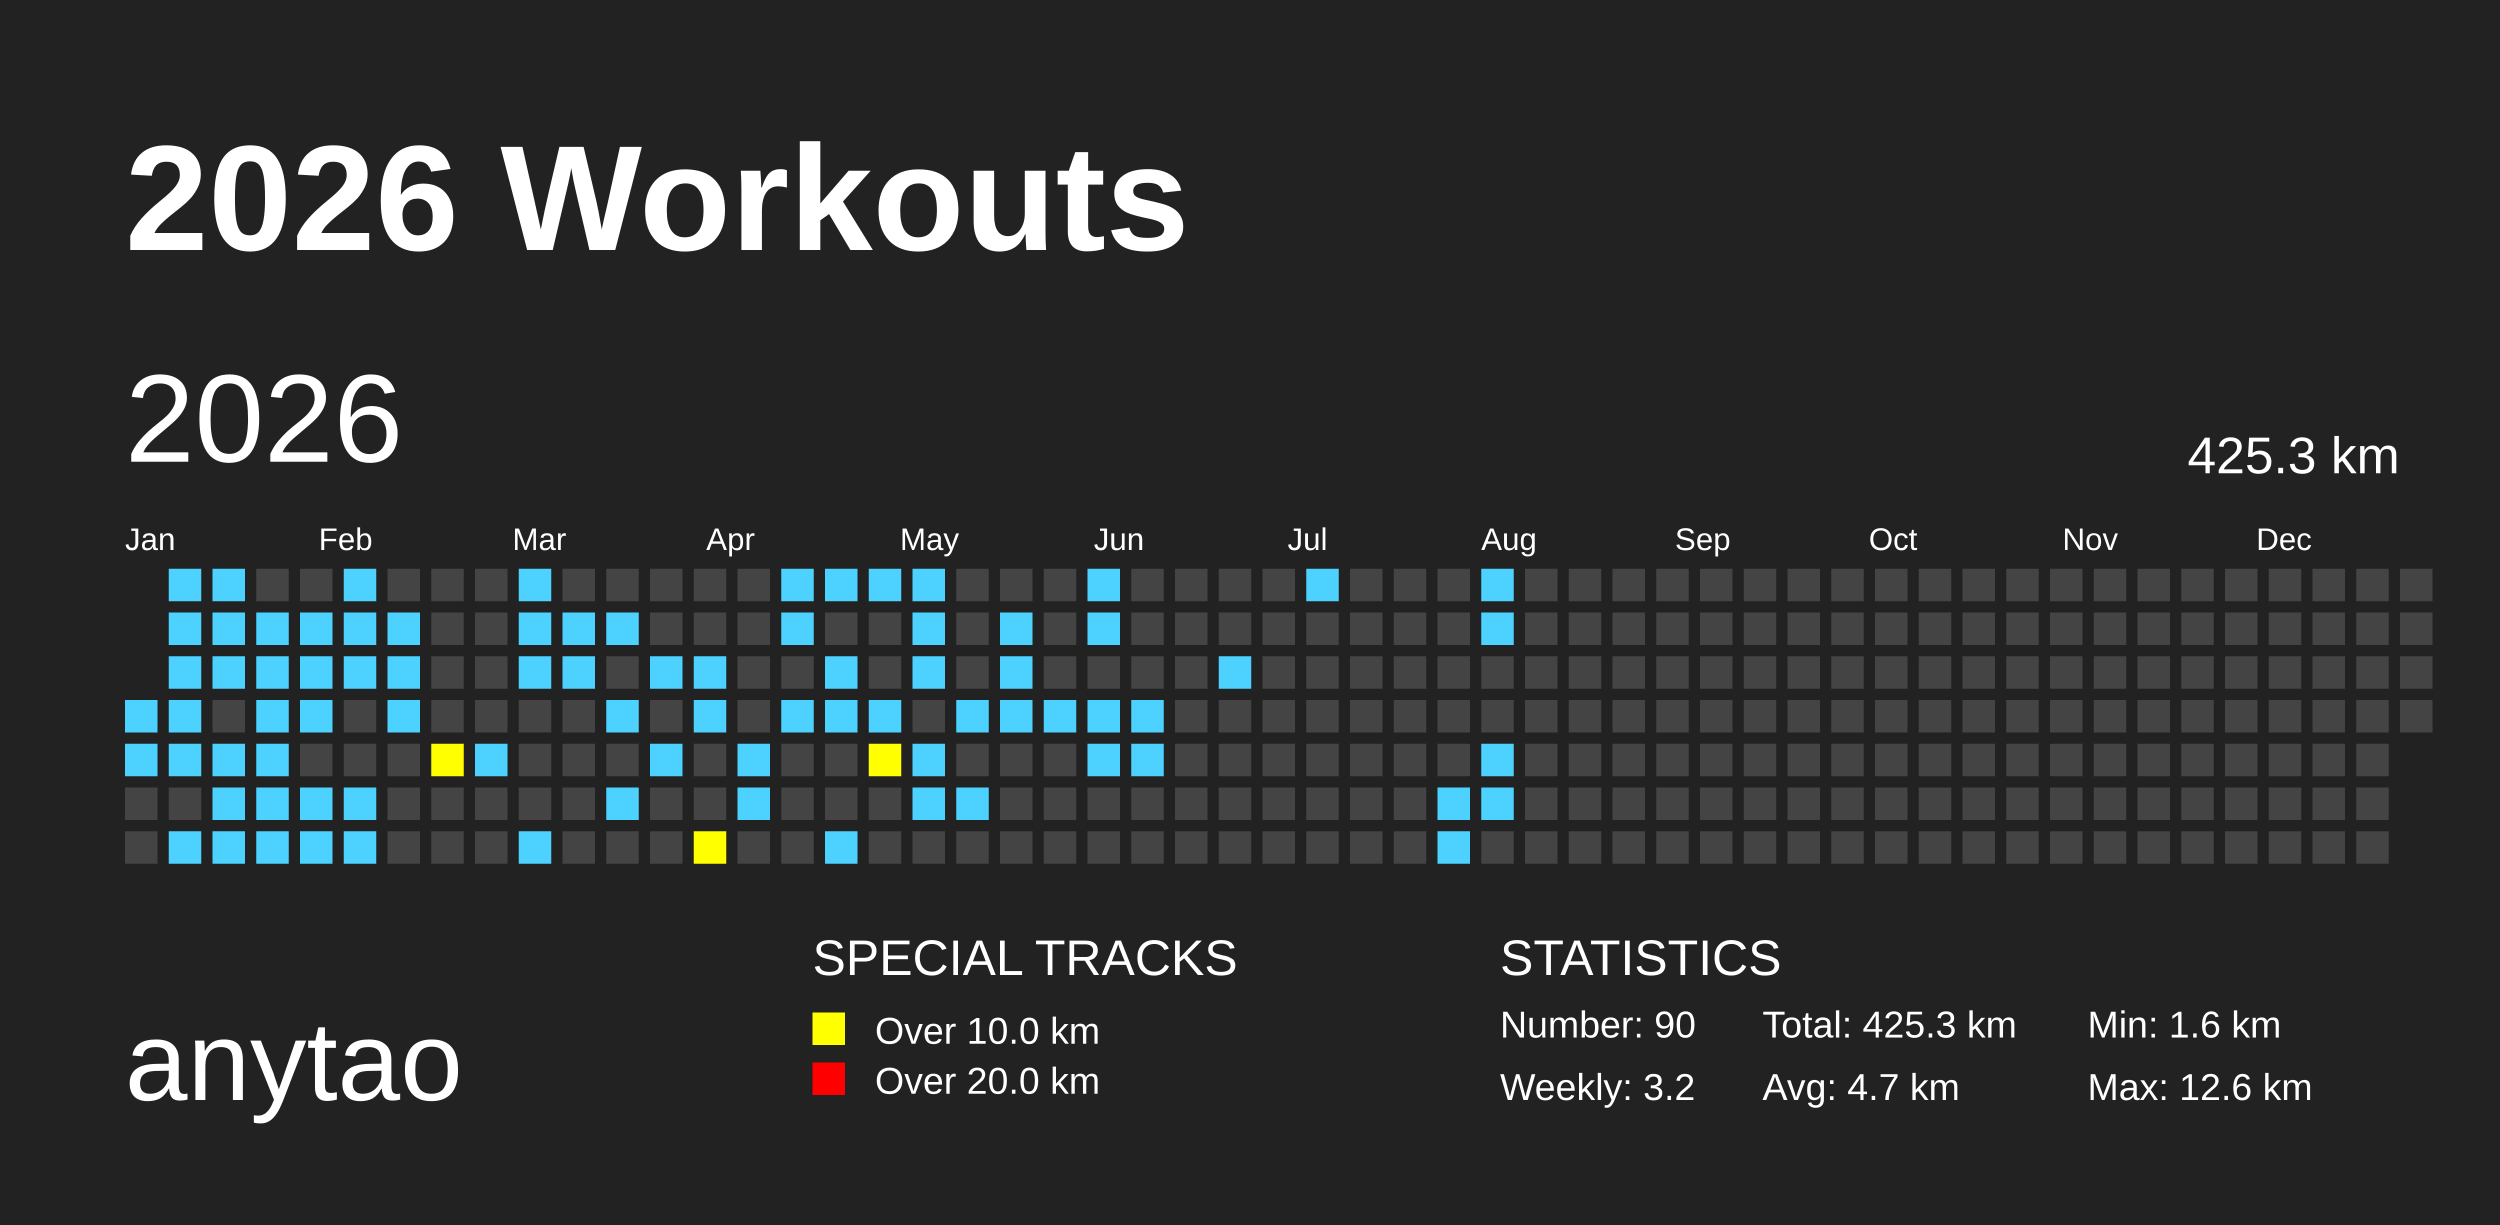
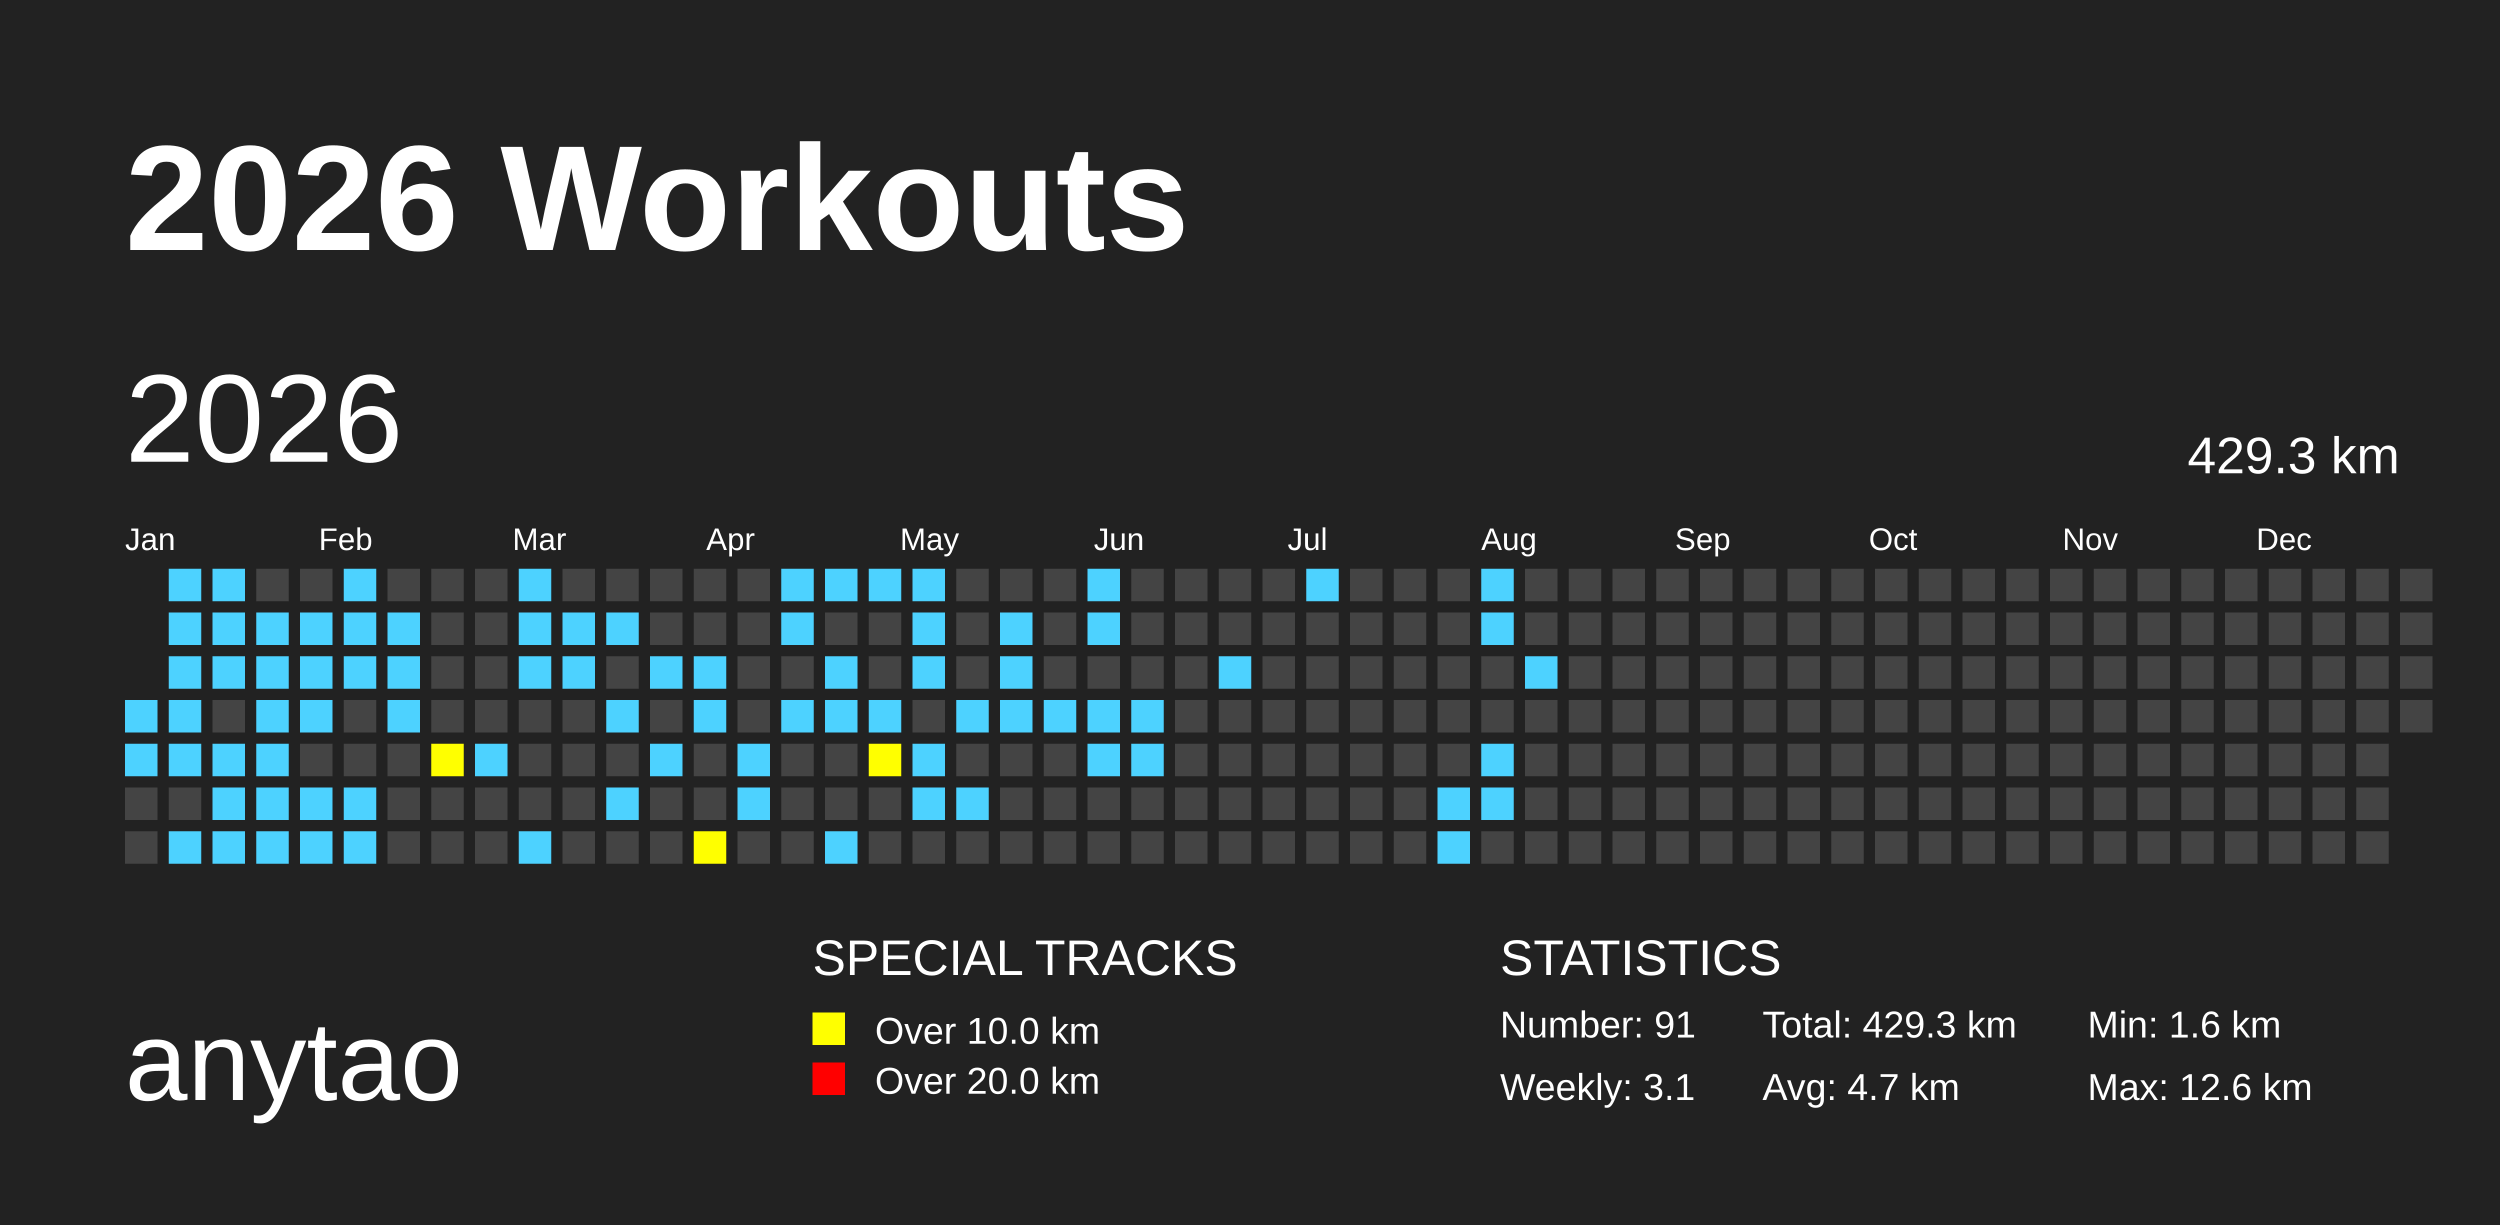
<svg xmlns="http://www.w3.org/2000/svg" baseProfile="full" height="98mm" version="1.1" viewBox="0,0,200,98" width="200mm">
  <defs>
    <pattern height="2" id="indoor-stripe" patternUnits="userSpaceOnUse" width="2">
      <line stroke="white" stroke-opacity="0.45" stroke-width="0.5" x1="0" x2="2" y1="2" y2="0" />
    </pattern>
  </defs>
  <rect fill="#222222" height="98" width="200" x="0" y="0" />
  <text fill="#FFFFFF" style="font-size:12px; font-family:Arial; font-weight:bold;" x="10" y="20">2026 Workouts</text>
  <text fill="#FFFFFF" style="font-size:9px; font-family:Arial" x="10" y="88">anytao</text>
  <text fill="#FFFFFF" style="font-size:4px; font-family:Arial" x="65" y="78">SPECIAL TRACKS</text>
  <rect fill="yellow" height="2.6" width="2.6" x="65" y="81" />
  <text fill="#FFFFFF" style="font-size:3px; font-family:Arial" x="70" y="83.5">Over 10.0 km</text>
  <rect fill="red" height="2.6" width="2.6" x="65" y="85" />
  <text fill="#FFFFFF" style="font-size:3px; font-family:Arial" x="70" y="87.5">Over 20.0 km</text>
  <text fill="#FFFFFF" style="font-size:4px; font-family:Arial" x="120" y="78">STATISTICS</text>
-   <text fill="#FFFFFF" style="font-size:3px; font-family:Arial" x="120" y="83">Number: 90</text>
-   <text fill="#FFFFFF" style="font-size:3px; font-family:Arial" x="120" y="88">Weekly: 3.2</text>
-   <text fill="#FFFFFF" style="font-size:3px; font-family:Arial" x="141" y="83">Total: 425.3 km</text>
+   <text fill="#FFFFFF" style="font-size:3px; font-family:Arial" x="120" y="83">Number: 91</text>
+   <text fill="#FFFFFF" style="font-size:3px; font-family:Arial" x="120" y="88">Weekly: 3.1</text>
+   <text fill="#FFFFFF" style="font-size:3px; font-family:Arial" x="141" y="83">Total: 429.3 km</text>
  <text fill="#FFFFFF" style="font-size:3px; font-family:Arial" x="141" y="88">Avg: 4.7 km</text>
  <text fill="#FFFFFF" style="font-size:3px; font-family:Arial" x="167" y="83">Min: 1.6 km</text>
  <text fill="#FFFFFF" style="font-size:3px; font-family:Arial" x="167" y="88">Max: 12.6 km</text>
  <text dominant-baseline="hanging" fill="#FFFFFF" style="font-size:10.0px; font-family:Arial;" x="10" y="30">2026</text>
-   <text dominant-baseline="hanging" fill="#FFFFFF" style="font-size:4.125px; font-family:Arial;" x="175" y="35">425.3 km</text>
+   <text dominant-baseline="hanging" fill="#FFFFFF" style="font-size:4.125px; font-family:Arial;" x="175" y="35">429.3 km</text>
  <text fill="#FFFFFF" style="font-size:2.5px; font-family:Arial" x="10.0" y="44">Jan</text>
  <text fill="#FFFFFF" style="font-size:2.5px; font-family:Arial" x="25.5" y="44">Feb</text>
  <text fill="#FFFFFF" style="font-size:2.5px; font-family:Arial" x="41.0" y="44">Mar</text>
  <text fill="#FFFFFF" style="font-size:2.5px; font-family:Arial" x="56.5" y="44">Apr</text>
  <text fill="#FFFFFF" style="font-size:2.5px; font-family:Arial" x="72.0" y="44">May</text>
  <text fill="#FFFFFF" style="font-size:2.5px; font-family:Arial" x="87.5" y="44">Jun</text>
  <text fill="#FFFFFF" style="font-size:2.5px; font-family:Arial" x="103.0" y="44">Jul</text>
  <text fill="#FFFFFF" style="font-size:2.5px; font-family:Arial" x="118.5" y="44">Aug</text>
  <text fill="#FFFFFF" style="font-size:2.5px; font-family:Arial" x="134.0" y="44">Sep</text>
  <text fill="#FFFFFF" style="font-size:2.5px; font-family:Arial" x="149.5" y="44">Oct</text>
  <text fill="#FFFFFF" style="font-size:2.5px; font-family:Arial" x="165.0" y="44">Nov</text>
  <text fill="#FFFFFF" style="font-size:2.5px; font-family:Arial" x="180.5" y="44">Dec</text>
  <rect fill="#4DD2FF" height="2.6" width="2.6" x="10.0" y="56.0" />
  <rect fill="#4DD2FF" height="2.6" width="2.6" x="10.0" y="59.5" />
  <rect fill="#444444" height="2.6" width="2.6" x="10.0" y="63.0" />
  <rect fill="#444444" height="2.6" width="2.6" x="10.0" y="66.5" />
  <rect fill="#4DD2FF" height="2.6" width="2.6" x="13.5" y="45.5" />
  <rect fill="#4DD2FF" height="2.6" width="2.6" x="13.5" y="49.0" />
  <rect fill="#4DD2FF" height="2.6" width="2.6" x="13.5" y="52.5" />
  <rect fill="#4DD2FF" height="2.6" width="2.6" x="13.5" y="56.0" />
  <rect fill="#4DD2FF" height="2.6" width="2.6" x="13.5" y="59.5" />
  <rect fill="#444444" height="2.6" width="2.6" x="13.5" y="63.0" />
  <rect fill="#4DD2FF" height="2.6" width="2.6" x="13.5" y="66.5" />
  <rect fill="#4DD2FF" height="2.6" width="2.6" x="17.0" y="45.5" />
  <rect fill="#4DD2FF" height="2.6" width="2.6" x="17.0" y="49.0" />
  <rect fill="#4DD2FF" height="2.6" width="2.6" x="17.0" y="52.5" />
  <rect fill="#444444" height="2.6" width="2.6" x="17.0" y="56.0" />
  <rect fill="#4DD2FF" height="2.6" width="2.6" x="17.0" y="59.5" />
  <rect fill="#4DD2FF" height="2.6" width="2.6" x="17.0" y="63.0" />
  <rect fill="#4DD2FF" height="2.6" width="2.6" x="17.0" y="66.5" />
  <rect fill="#444444" height="2.6" width="2.6" x="20.5" y="45.5" />
  <rect fill="#4DD2FF" height="2.6" width="2.6" x="20.5" y="49.0" />
  <rect fill="#4DD2FF" height="2.6" width="2.6" x="20.5" y="52.5" />
  <rect fill="#4DD2FF" height="2.6" width="2.6" x="20.5" y="56.0" />
  <rect fill="#4DD2FF" height="2.6" width="2.6" x="20.5" y="59.5" />
  <rect fill="#4DD2FF" height="2.6" width="2.6" x="20.5" y="63.0" />
  <rect fill="#4DD2FF" height="2.6" width="2.6" x="20.5" y="66.5" />
  <rect fill="#444444" height="2.6" width="2.6" x="24.0" y="45.5" />
  <rect fill="#4DD2FF" height="2.6" width="2.6" x="24.0" y="49.0" />
  <rect fill="#4DD2FF" height="2.6" width="2.6" x="24.0" y="52.5" />
  <rect fill="#4DD2FF" height="2.6" width="2.6" x="24.0" y="56.0" />
  <rect fill="#444444" height="2.6" width="2.6" x="24.0" y="59.5" />
  <rect fill="#4DD2FF" height="2.6" width="2.6" x="24.0" y="63.0" />
  <rect fill="#4DD2FF" height="2.6" width="2.6" x="24.0" y="66.5" />
  <rect fill="#4DD2FF" height="2.6" width="2.6" x="27.5" y="45.5" />
  <rect fill="#4DD2FF" height="2.6" width="2.6" x="27.5" y="49.0" />
  <rect fill="#4DD2FF" height="2.6" width="2.6" x="27.5" y="52.5" />
  <rect fill="#444444" height="2.6" width="2.6" x="27.5" y="56.0" />
  <rect fill="#444444" height="2.6" width="2.6" x="27.5" y="59.5" />
  <rect fill="#4DD2FF" height="2.6" width="2.6" x="27.5" y="63.0" />
  <rect fill="#4DD2FF" height="2.6" width="2.6" x="27.5" y="66.5" />
  <rect fill="#444444" height="2.6" width="2.6" x="31.0" y="45.5" />
  <rect fill="#4DD2FF" height="2.6" width="2.6" x="31.0" y="49.0" />
  <rect fill="#4DD2FF" height="2.6" width="2.6" x="31.0" y="52.5" />
  <rect fill="#4DD2FF" height="2.6" width="2.6" x="31.0" y="56.0" />
  <rect fill="#444444" height="2.6" width="2.6" x="31.0" y="59.5" />
  <rect fill="#444444" height="2.6" width="2.6" x="31.0" y="63.0" />
  <rect fill="#444444" height="2.6" width="2.6" x="31.0" y="66.5" />
  <rect fill="#444444" height="2.6" width="2.6" x="34.5" y="45.5" />
  <rect fill="#444444" height="2.6" width="2.6" x="34.5" y="49.0" />
  <rect fill="#444444" height="2.6" width="2.6" x="34.5" y="52.5" />
  <rect fill="#444444" height="2.6" width="2.6" x="34.5" y="56.0" />
  <rect fill="yellow" height="2.6" width="2.6" x="34.5" y="59.5" />
  <rect fill="#444444" height="2.6" width="2.6" x="34.5" y="63.0" />
  <rect fill="#444444" height="2.6" width="2.6" x="34.5" y="66.5" />
  <rect fill="#444444" height="2.6" width="2.6" x="38.0" y="45.5" />
  <rect fill="#444444" height="2.6" width="2.6" x="38.0" y="49.0" />
  <rect fill="#444444" height="2.6" width="2.6" x="38.0" y="52.5" />
  <rect fill="#444444" height="2.6" width="2.6" x="38.0" y="56.0" />
  <rect fill="#4DD2FF" height="2.6" width="2.6" x="38.0" y="59.5" />
  <rect fill="#444444" height="2.6" width="2.6" x="38.0" y="63.0" />
  <rect fill="#444444" height="2.6" width="2.6" x="38.0" y="66.5" />
  <rect fill="#4DD2FF" height="2.6" width="2.6" x="41.5" y="45.5" />
  <rect fill="#4DD2FF" height="2.6" width="2.6" x="41.5" y="49.0" />
  <rect fill="#4DD2FF" height="2.6" width="2.6" x="41.5" y="52.5" />
  <rect fill="#444444" height="2.6" width="2.6" x="41.5" y="56.0" />
  <rect fill="#444444" height="2.6" width="2.6" x="41.5" y="59.5" />
  <rect fill="#444444" height="2.6" width="2.6" x="41.5" y="63.0" />
  <rect fill="#4DD2FF" height="2.6" width="2.6" x="41.5" y="66.5" />
  <rect fill="#444444" height="2.6" width="2.6" x="45.0" y="45.5" />
  <rect fill="#4DD2FF" height="2.6" width="2.6" x="45.0" y="49.0" />
  <rect fill="#4DD2FF" height="2.6" width="2.6" x="45.0" y="52.5" />
  <rect fill="#444444" height="2.6" width="2.6" x="45.0" y="56.0" />
  <rect fill="#444444" height="2.6" width="2.6" x="45.0" y="59.5" />
  <rect fill="#444444" height="2.6" width="2.6" x="45.0" y="63.0" />
  <rect fill="#444444" height="2.6" width="2.6" x="45.0" y="66.5" />
  <rect fill="#444444" height="2.6" width="2.6" x="48.5" y="45.5" />
  <rect fill="#4DD2FF" height="2.6" width="2.6" x="48.5" y="49.0" />
  <rect fill="#444444" height="2.6" width="2.6" x="48.5" y="52.5" />
  <rect fill="#4DD2FF" height="2.6" width="2.6" x="48.5" y="56.0" />
  <rect fill="#444444" height="2.6" width="2.6" x="48.5" y="59.5" />
  <rect fill="#4DD2FF" height="2.6" width="2.6" x="48.5" y="63.0" />
  <rect fill="#444444" height="2.6" width="2.6" x="48.5" y="66.5" />
  <rect fill="#444444" height="2.6" width="2.6" x="52.0" y="45.5" />
  <rect fill="#444444" height="2.6" width="2.6" x="52.0" y="49.0" />
  <rect fill="#4DD2FF" height="2.6" width="2.6" x="52.0" y="52.5" />
  <rect fill="#444444" height="2.6" width="2.6" x="52.0" y="56.0" />
  <rect fill="#4DD2FF" height="2.6" width="2.6" x="52.0" y="59.5" />
  <rect fill="#444444" height="2.6" width="2.6" x="52.0" y="63.0" />
  <rect fill="#444444" height="2.6" width="2.6" x="52.0" y="66.5" />
  <rect fill="#444444" height="2.6" width="2.6" x="55.5" y="45.5" />
  <rect fill="#444444" height="2.6" width="2.6" x="55.5" y="49.0" />
  <rect fill="#4DD2FF" height="2.6" width="2.6" x="55.5" y="52.5" />
  <rect fill="#4DD2FF" height="2.6" width="2.6" x="55.5" y="56.0" />
  <rect fill="#444444" height="2.6" width="2.6" x="55.5" y="59.5" />
  <rect fill="#444444" height="2.6" width="2.6" x="55.5" y="63.0" />
  <rect fill="yellow" height="2.6" width="2.6" x="55.5" y="66.5" />
  <rect fill="#444444" height="2.6" width="2.6" x="59.0" y="45.5" />
  <rect fill="#444444" height="2.6" width="2.6" x="59.0" y="49.0" />
  <rect fill="#444444" height="2.6" width="2.6" x="59.0" y="52.5" />
  <rect fill="#444444" height="2.6" width="2.6" x="59.0" y="56.0" />
  <rect fill="#4DD2FF" height="2.6" width="2.6" x="59.0" y="59.5" />
  <rect fill="#4DD2FF" height="2.6" width="2.6" x="59.0" y="63.0" />
  <rect fill="#444444" height="2.6" width="2.6" x="59.0" y="66.5" />
  <rect fill="#4DD2FF" height="2.6" width="2.6" x="62.5" y="45.5" />
  <rect fill="#4DD2FF" height="2.6" width="2.6" x="62.5" y="49.0" />
  <rect fill="#444444" height="2.6" width="2.6" x="62.5" y="52.5" />
  <rect fill="#4DD2FF" height="2.6" width="2.6" x="62.5" y="56.0" />
  <rect fill="#444444" height="2.6" width="2.6" x="62.5" y="59.5" />
  <rect fill="#444444" height="2.6" width="2.6" x="62.5" y="63.0" />
  <rect fill="#444444" height="2.6" width="2.6" x="62.5" y="66.5" />
  <rect fill="#4DD2FF" height="2.6" width="2.6" x="66.0" y="45.5" />
  <rect fill="#444444" height="2.6" width="2.6" x="66.0" y="49.0" />
  <rect fill="#4DD2FF" height="2.6" width="2.6" x="66.0" y="52.5" />
  <rect fill="#4DD2FF" height="2.6" width="2.6" x="66.0" y="56.0" />
  <rect fill="#444444" height="2.6" width="2.6" x="66.0" y="59.5" />
  <rect fill="#444444" height="2.6" width="2.6" x="66.0" y="63.0" />
  <rect fill="#4DD2FF" height="2.6" width="2.6" x="66.0" y="66.5" />
  <rect fill="#4DD2FF" height="2.6" width="2.6" x="69.5" y="45.5" />
  <rect fill="#444444" height="2.6" width="2.6" x="69.5" y="49.0" />
  <rect fill="#444444" height="2.6" width="2.6" x="69.5" y="52.5" />
  <rect fill="#4DD2FF" height="2.6" width="2.6" x="69.5" y="56.0" />
  <rect fill="yellow" height="2.6" width="2.6" x="69.5" y="59.5" />
  <rect fill="#444444" height="2.6" width="2.6" x="69.5" y="63.0" />
  <rect fill="#444444" height="2.6" width="2.6" x="69.5" y="66.5" />
  <rect fill="#4DD2FF" height="2.6" width="2.6" x="73.0" y="45.5" />
  <rect fill="#4DD2FF" height="2.6" width="2.6" x="73.0" y="49.0" />
  <rect fill="#4DD2FF" height="2.6" width="2.6" x="73.0" y="52.5" />
  <rect fill="#444444" height="2.6" width="2.6" x="73.0" y="56.0" />
  <rect fill="#4DD2FF" height="2.6" width="2.6" x="73.0" y="59.5" />
  <rect fill="#4DD2FF" height="2.6" width="2.6" x="73.0" y="63.0" />
  <rect fill="#444444" height="2.6" width="2.6" x="73.0" y="66.5" />
  <rect fill="#444444" height="2.6" width="2.6" x="76.5" y="45.5" />
  <rect fill="#444444" height="2.6" width="2.6" x="76.5" y="49.0" />
  <rect fill="#444444" height="2.6" width="2.6" x="76.5" y="52.5" />
  <rect fill="#4DD2FF" height="2.6" width="2.6" x="76.5" y="56.0" />
  <rect fill="#444444" height="2.6" width="2.6" x="76.5" y="59.5" />
  <rect fill="#4DD2FF" height="2.6" width="2.6" x="76.5" y="63.0" />
  <rect fill="#444444" height="2.6" width="2.6" x="76.5" y="66.5" />
  <rect fill="#444444" height="2.6" width="2.6" x="80.0" y="45.5" />
  <rect fill="#4DD2FF" height="2.6" width="2.6" x="80.0" y="49.0" />
  <rect fill="#4DD2FF" height="2.6" width="2.6" x="80.0" y="52.5" />
  <rect fill="#4DD2FF" height="2.6" width="2.6" x="80.0" y="56.0" />
  <rect fill="#444444" height="2.6" width="2.6" x="80.0" y="59.5" />
  <rect fill="#444444" height="2.6" width="2.6" x="80.0" y="63.0" />
  <rect fill="#444444" height="2.6" width="2.6" x="80.0" y="66.5" />
  <rect fill="#444444" height="2.6" width="2.6" x="83.5" y="45.5" />
  <rect fill="#444444" height="2.6" width="2.6" x="83.5" y="49.0" />
  <rect fill="#444444" height="2.6" width="2.6" x="83.5" y="52.5" />
  <rect fill="#4DD2FF" height="2.6" width="2.6" x="83.5" y="56.0" />
  <rect fill="#444444" height="2.6" width="2.6" x="83.5" y="59.5" />
  <rect fill="#444444" height="2.6" width="2.6" x="83.5" y="63.0" />
  <rect fill="#444444" height="2.6" width="2.6" x="83.5" y="66.5" />
  <rect fill="#4DD2FF" height="2.6" width="2.6" x="87.0" y="45.5" />
  <rect fill="#4DD2FF" height="2.6" width="2.6" x="87.0" y="49.0" />
  <rect fill="#444444" height="2.6" width="2.6" x="87.0" y="52.5" />
  <rect fill="#4DD2FF" height="2.6" width="2.6" x="87.0" y="56.0" />
  <rect fill="#4DD2FF" height="2.6" width="2.6" x="87.0" y="59.5" />
  <rect fill="#444444" height="2.6" width="2.6" x="87.0" y="63.0" />
  <rect fill="#444444" height="2.6" width="2.6" x="87.0" y="66.5" />
  <rect fill="#444444" height="2.6" width="2.6" x="90.5" y="45.5" />
  <rect fill="#444444" height="2.6" width="2.6" x="90.5" y="49.0" />
  <rect fill="#444444" height="2.6" width="2.6" x="90.5" y="52.5" />
  <rect fill="#4DD2FF" height="2.6" width="2.6" x="90.5" y="56.0" />
  <rect fill="#4DD2FF" height="2.6" width="2.6" x="90.5" y="59.5" />
  <rect fill="#444444" height="2.6" width="2.6" x="90.5" y="63.0" />
  <rect fill="#444444" height="2.6" width="2.6" x="90.5" y="66.5" />
  <rect fill="#444444" height="2.6" width="2.6" x="94.0" y="45.5" />
  <rect fill="#444444" height="2.6" width="2.6" x="94.0" y="49.0" />
  <rect fill="#444444" height="2.6" width="2.6" x="94.0" y="52.5" />
  <rect fill="#444444" height="2.6" width="2.6" x="94.0" y="56.0" />
  <rect fill="#444444" height="2.6" width="2.6" x="94.0" y="59.5" />
  <rect fill="#444444" height="2.6" width="2.6" x="94.0" y="63.0" />
  <rect fill="#444444" height="2.6" width="2.6" x="94.0" y="66.5" />
  <rect fill="#444444" height="2.6" width="2.6" x="97.5" y="45.5" />
  <rect fill="#444444" height="2.6" width="2.6" x="97.5" y="49.0" />
  <rect fill="#4DD2FF" height="2.6" width="2.6" x="97.5" y="52.5" />
  <rect fill="#444444" height="2.6" width="2.6" x="97.5" y="56.0" />
  <rect fill="#444444" height="2.6" width="2.6" x="97.5" y="59.5" />
  <rect fill="#444444" height="2.6" width="2.6" x="97.5" y="63.0" />
  <rect fill="#444444" height="2.6" width="2.6" x="97.5" y="66.5" />
  <rect fill="#444444" height="2.6" width="2.6" x="101.0" y="45.5" />
  <rect fill="#444444" height="2.6" width="2.6" x="101.0" y="49.0" />
  <rect fill="#444444" height="2.6" width="2.6" x="101.0" y="52.5" />
  <rect fill="#444444" height="2.6" width="2.6" x="101.0" y="56.0" />
  <rect fill="#444444" height="2.6" width="2.6" x="101.0" y="59.5" />
  <rect fill="#444444" height="2.6" width="2.6" x="101.0" y="63.0" />
  <rect fill="#444444" height="2.6" width="2.6" x="101.0" y="66.5" />
  <rect fill="#4DD2FF" height="2.6" width="2.6" x="104.5" y="45.5" />
  <rect fill="#444444" height="2.6" width="2.6" x="104.5" y="49.0" />
  <rect fill="#444444" height="2.6" width="2.6" x="104.5" y="52.5" />
  <rect fill="#444444" height="2.6" width="2.6" x="104.5" y="56.0" />
  <rect fill="#444444" height="2.6" width="2.6" x="104.5" y="59.5" />
  <rect fill="#444444" height="2.6" width="2.6" x="104.5" y="63.0" />
  <rect fill="#444444" height="2.6" width="2.6" x="104.5" y="66.5" />
  <rect fill="#444444" height="2.6" width="2.6" x="108.0" y="45.5" />
  <rect fill="#444444" height="2.6" width="2.6" x="108.0" y="49.0" />
  <rect fill="#444444" height="2.6" width="2.6" x="108.0" y="52.5" />
  <rect fill="#444444" height="2.6" width="2.6" x="108.0" y="56.0" />
  <rect fill="#444444" height="2.6" width="2.6" x="108.0" y="59.5" />
  <rect fill="#444444" height="2.6" width="2.6" x="108.0" y="63.0" />
  <rect fill="#444444" height="2.6" width="2.6" x="108.0" y="66.5" />
  <rect fill="#444444" height="2.6" width="2.6" x="111.5" y="45.5" />
  <rect fill="#444444" height="2.6" width="2.6" x="111.5" y="49.0" />
  <rect fill="#444444" height="2.6" width="2.6" x="111.5" y="52.5" />
  <rect fill="#444444" height="2.6" width="2.6" x="111.5" y="56.0" />
  <rect fill="#444444" height="2.6" width="2.6" x="111.5" y="59.5" />
  <rect fill="#444444" height="2.6" width="2.6" x="111.5" y="63.0" />
  <rect fill="#444444" height="2.6" width="2.6" x="111.5" y="66.5" />
  <rect fill="#444444" height="2.6" width="2.6" x="115.0" y="45.5" />
  <rect fill="#444444" height="2.6" width="2.6" x="115.0" y="49.0" />
  <rect fill="#444444" height="2.6" width="2.6" x="115.0" y="52.5" />
  <rect fill="#444444" height="2.6" width="2.6" x="115.0" y="56.0" />
  <rect fill="#444444" height="2.6" width="2.6" x="115.0" y="59.5" />
  <rect fill="#4DD2FF" height="2.6" width="2.6" x="115.0" y="63.0" />
  <rect fill="#4DD2FF" height="2.6" width="2.6" x="115.0" y="66.5" />
  <rect fill="#4DD2FF" height="2.6" width="2.6" x="118.5" y="45.5" />
  <rect fill="#4DD2FF" height="2.6" width="2.6" x="118.5" y="49.0" />
  <rect fill="#444444" height="2.6" width="2.6" x="118.5" y="52.5" />
  <rect fill="#444444" height="2.6" width="2.6" x="118.5" y="56.0" />
  <rect fill="#4DD2FF" height="2.6" width="2.6" x="118.5" y="59.5" />
  <rect fill="#4DD2FF" height="2.6" width="2.6" x="118.5" y="63.0" />
  <rect fill="#444444" height="2.6" width="2.6" x="118.5" y="66.5" />
  <rect fill="#444444" height="2.6" width="2.6" x="122.0" y="45.5" />
  <rect fill="#444444" height="2.6" width="2.6" x="122.0" y="49.0" />
-   <rect fill="#444444" height="2.6" width="2.6" x="122.0" y="52.5" />
+   <rect fill="#4DD2FF" height="2.6" width="2.6" x="122.0" y="52.5" />
  <rect fill="#444444" height="2.6" width="2.6" x="122.0" y="56.0" />
  <rect fill="#444444" height="2.6" width="2.6" x="122.0" y="59.5" />
  <rect fill="#444444" height="2.6" width="2.6" x="122.0" y="63.0" />
  <rect fill="#444444" height="2.6" width="2.6" x="122.0" y="66.5" />
  <rect fill="#444444" height="2.6" width="2.6" x="125.5" y="45.5" />
  <rect fill="#444444" height="2.6" width="2.6" x="125.5" y="49.0" />
  <rect fill="#444444" height="2.6" width="2.6" x="125.5" y="52.5" />
  <rect fill="#444444" height="2.6" width="2.6" x="125.5" y="56.0" />
  <rect fill="#444444" height="2.6" width="2.6" x="125.5" y="59.5" />
  <rect fill="#444444" height="2.6" width="2.6" x="125.5" y="63.0" />
  <rect fill="#444444" height="2.6" width="2.6" x="125.5" y="66.5" />
  <rect fill="#444444" height="2.6" width="2.6" x="129.0" y="45.5" />
  <rect fill="#444444" height="2.6" width="2.6" x="129.0" y="49.0" />
  <rect fill="#444444" height="2.6" width="2.6" x="129.0" y="52.5" />
  <rect fill="#444444" height="2.6" width="2.6" x="129.0" y="56.0" />
  <rect fill="#444444" height="2.6" width="2.6" x="129.0" y="59.5" />
  <rect fill="#444444" height="2.6" width="2.6" x="129.0" y="63.0" />
  <rect fill="#444444" height="2.6" width="2.6" x="129.0" y="66.5" />
  <rect fill="#444444" height="2.6" width="2.6" x="132.5" y="45.5" />
  <rect fill="#444444" height="2.6" width="2.6" x="132.5" y="49.0" />
  <rect fill="#444444" height="2.6" width="2.6" x="132.5" y="52.5" />
  <rect fill="#444444" height="2.6" width="2.6" x="132.5" y="56.0" />
  <rect fill="#444444" height="2.6" width="2.6" x="132.5" y="59.5" />
  <rect fill="#444444" height="2.6" width="2.6" x="132.5" y="63.0" />
  <rect fill="#444444" height="2.6" width="2.6" x="132.5" y="66.5" />
  <rect fill="#444444" height="2.6" width="2.6" x="136.0" y="45.5" />
  <rect fill="#444444" height="2.6" width="2.6" x="136.0" y="49.0" />
  <rect fill="#444444" height="2.6" width="2.6" x="136.0" y="52.5" />
  <rect fill="#444444" height="2.6" width="2.6" x="136.0" y="56.0" />
  <rect fill="#444444" height="2.6" width="2.6" x="136.0" y="59.5" />
  <rect fill="#444444" height="2.6" width="2.6" x="136.0" y="63.0" />
  <rect fill="#444444" height="2.6" width="2.6" x="136.0" y="66.5" />
  <rect fill="#444444" height="2.6" width="2.6" x="139.5" y="45.5" />
  <rect fill="#444444" height="2.6" width="2.6" x="139.5" y="49.0" />
  <rect fill="#444444" height="2.6" width="2.6" x="139.5" y="52.5" />
  <rect fill="#444444" height="2.6" width="2.6" x="139.5" y="56.0" />
  <rect fill="#444444" height="2.6" width="2.6" x="139.5" y="59.5" />
  <rect fill="#444444" height="2.6" width="2.6" x="139.5" y="63.0" />
  <rect fill="#444444" height="2.6" width="2.6" x="139.5" y="66.5" />
  <rect fill="#444444" height="2.6" width="2.6" x="143.0" y="45.5" />
  <rect fill="#444444" height="2.6" width="2.6" x="143.0" y="49.0" />
  <rect fill="#444444" height="2.6" width="2.6" x="143.0" y="52.5" />
  <rect fill="#444444" height="2.6" width="2.6" x="143.0" y="56.0" />
  <rect fill="#444444" height="2.6" width="2.6" x="143.0" y="59.5" />
  <rect fill="#444444" height="2.6" width="2.6" x="143.0" y="63.0" />
  <rect fill="#444444" height="2.6" width="2.6" x="143.0" y="66.5" />
  <rect fill="#444444" height="2.6" width="2.6" x="146.5" y="45.5" />
  <rect fill="#444444" height="2.6" width="2.6" x="146.5" y="49.0" />
  <rect fill="#444444" height="2.6" width="2.6" x="146.5" y="52.5" />
  <rect fill="#444444" height="2.6" width="2.6" x="146.5" y="56.0" />
  <rect fill="#444444" height="2.6" width="2.6" x="146.5" y="59.5" />
  <rect fill="#444444" height="2.6" width="2.6" x="146.5" y="63.0" />
  <rect fill="#444444" height="2.6" width="2.6" x="146.5" y="66.5" />
  <rect fill="#444444" height="2.6" width="2.6" x="150.0" y="45.5" />
  <rect fill="#444444" height="2.6" width="2.6" x="150.0" y="49.0" />
  <rect fill="#444444" height="2.6" width="2.6" x="150.0" y="52.5" />
  <rect fill="#444444" height="2.6" width="2.6" x="150.0" y="56.0" />
  <rect fill="#444444" height="2.6" width="2.6" x="150.0" y="59.5" />
  <rect fill="#444444" height="2.6" width="2.6" x="150.0" y="63.0" />
  <rect fill="#444444" height="2.6" width="2.6" x="150.0" y="66.5" />
  <rect fill="#444444" height="2.6" width="2.6" x="153.5" y="45.5" />
  <rect fill="#444444" height="2.6" width="2.6" x="153.5" y="49.0" />
  <rect fill="#444444" height="2.6" width="2.6" x="153.5" y="52.5" />
  <rect fill="#444444" height="2.6" width="2.6" x="153.5" y="56.0" />
  <rect fill="#444444" height="2.6" width="2.6" x="153.5" y="59.5" />
  <rect fill="#444444" height="2.6" width="2.6" x="153.5" y="63.0" />
  <rect fill="#444444" height="2.6" width="2.6" x="153.5" y="66.5" />
  <rect fill="#444444" height="2.6" width="2.6" x="157.0" y="45.5" />
  <rect fill="#444444" height="2.6" width="2.6" x="157.0" y="49.0" />
  <rect fill="#444444" height="2.6" width="2.6" x="157.0" y="52.5" />
  <rect fill="#444444" height="2.6" width="2.6" x="157.0" y="56.0" />
  <rect fill="#444444" height="2.6" width="2.6" x="157.0" y="59.5" />
  <rect fill="#444444" height="2.6" width="2.6" x="157.0" y="63.0" />
  <rect fill="#444444" height="2.6" width="2.6" x="157.0" y="66.5" />
  <rect fill="#444444" height="2.6" width="2.6" x="160.5" y="45.5" />
  <rect fill="#444444" height="2.6" width="2.6" x="160.5" y="49.0" />
  <rect fill="#444444" height="2.6" width="2.6" x="160.5" y="52.5" />
  <rect fill="#444444" height="2.6" width="2.6" x="160.5" y="56.0" />
  <rect fill="#444444" height="2.6" width="2.6" x="160.5" y="59.5" />
  <rect fill="#444444" height="2.6" width="2.6" x="160.5" y="63.0" />
  <rect fill="#444444" height="2.6" width="2.6" x="160.5" y="66.5" />
  <rect fill="#444444" height="2.6" width="2.6" x="164.0" y="45.5" />
  <rect fill="#444444" height="2.6" width="2.6" x="164.0" y="49.0" />
  <rect fill="#444444" height="2.6" width="2.6" x="164.0" y="52.5" />
  <rect fill="#444444" height="2.6" width="2.6" x="164.0" y="56.0" />
  <rect fill="#444444" height="2.6" width="2.6" x="164.0" y="59.5" />
  <rect fill="#444444" height="2.6" width="2.6" x="164.0" y="63.0" />
  <rect fill="#444444" height="2.6" width="2.6" x="164.0" y="66.5" />
  <rect fill="#444444" height="2.6" width="2.6" x="167.5" y="45.5" />
  <rect fill="#444444" height="2.6" width="2.6" x="167.5" y="49.0" />
  <rect fill="#444444" height="2.6" width="2.6" x="167.5" y="52.5" />
  <rect fill="#444444" height="2.6" width="2.6" x="167.5" y="56.0" />
  <rect fill="#444444" height="2.6" width="2.6" x="167.5" y="59.5" />
  <rect fill="#444444" height="2.6" width="2.6" x="167.5" y="63.0" />
  <rect fill="#444444" height="2.6" width="2.6" x="167.5" y="66.5" />
  <rect fill="#444444" height="2.6" width="2.6" x="171.0" y="45.5" />
  <rect fill="#444444" height="2.6" width="2.6" x="171.0" y="49.0" />
  <rect fill="#444444" height="2.6" width="2.6" x="171.0" y="52.5" />
  <rect fill="#444444" height="2.6" width="2.6" x="171.0" y="56.0" />
  <rect fill="#444444" height="2.6" width="2.6" x="171.0" y="59.5" />
  <rect fill="#444444" height="2.6" width="2.6" x="171.0" y="63.0" />
  <rect fill="#444444" height="2.6" width="2.6" x="171.0" y="66.5" />
  <rect fill="#444444" height="2.6" width="2.6" x="174.5" y="45.5" />
  <rect fill="#444444" height="2.6" width="2.6" x="174.5" y="49.0" />
  <rect fill="#444444" height="2.6" width="2.6" x="174.5" y="52.5" />
  <rect fill="#444444" height="2.6" width="2.6" x="174.5" y="56.0" />
  <rect fill="#444444" height="2.6" width="2.6" x="174.5" y="59.5" />
  <rect fill="#444444" height="2.6" width="2.6" x="174.5" y="63.0" />
  <rect fill="#444444" height="2.6" width="2.6" x="174.5" y="66.5" />
  <rect fill="#444444" height="2.6" width="2.6" x="178.0" y="45.5" />
  <rect fill="#444444" height="2.6" width="2.6" x="178.0" y="49.0" />
  <rect fill="#444444" height="2.6" width="2.6" x="178.0" y="52.5" />
  <rect fill="#444444" height="2.6" width="2.6" x="178.0" y="56.0" />
  <rect fill="#444444" height="2.6" width="2.6" x="178.0" y="59.5" />
  <rect fill="#444444" height="2.6" width="2.6" x="178.0" y="63.0" />
  <rect fill="#444444" height="2.6" width="2.6" x="178.0" y="66.5" />
  <rect fill="#444444" height="2.6" width="2.6" x="181.5" y="45.5" />
  <rect fill="#444444" height="2.6" width="2.6" x="181.5" y="49.0" />
  <rect fill="#444444" height="2.6" width="2.6" x="181.5" y="52.5" />
  <rect fill="#444444" height="2.6" width="2.6" x="181.5" y="56.0" />
  <rect fill="#444444" height="2.6" width="2.6" x="181.5" y="59.5" />
  <rect fill="#444444" height="2.6" width="2.6" x="181.5" y="63.0" />
  <rect fill="#444444" height="2.6" width="2.6" x="181.5" y="66.5" />
  <rect fill="#444444" height="2.6" width="2.6" x="185.0" y="45.5" />
  <rect fill="#444444" height="2.6" width="2.6" x="185.0" y="49.0" />
  <rect fill="#444444" height="2.6" width="2.6" x="185.0" y="52.5" />
  <rect fill="#444444" height="2.6" width="2.6" x="185.0" y="56.0" />
  <rect fill="#444444" height="2.6" width="2.6" x="185.0" y="59.5" />
  <rect fill="#444444" height="2.6" width="2.6" x="185.0" y="63.0" />
  <rect fill="#444444" height="2.6" width="2.6" x="185.0" y="66.5" />
  <rect fill="#444444" height="2.6" width="2.6" x="188.5" y="45.5" />
  <rect fill="#444444" height="2.6" width="2.6" x="188.5" y="49.0" />
  <rect fill="#444444" height="2.6" width="2.6" x="188.5" y="52.5" />
  <rect fill="#444444" height="2.6" width="2.6" x="188.5" y="56.0" />
  <rect fill="#444444" height="2.6" width="2.6" x="188.5" y="59.5" />
  <rect fill="#444444" height="2.6" width="2.6" x="188.5" y="63.0" />
  <rect fill="#444444" height="2.6" width="2.6" x="188.5" y="66.5" />
  <rect fill="#444444" height="2.6" width="2.6" x="192.0" y="45.5" />
  <rect fill="#444444" height="2.6" width="2.6" x="192.0" y="49.0" />
  <rect fill="#444444" height="2.6" width="2.6" x="192.0" y="52.5" />
  <rect fill="#444444" height="2.6" width="2.6" x="192.0" y="56.0" />
</svg>
